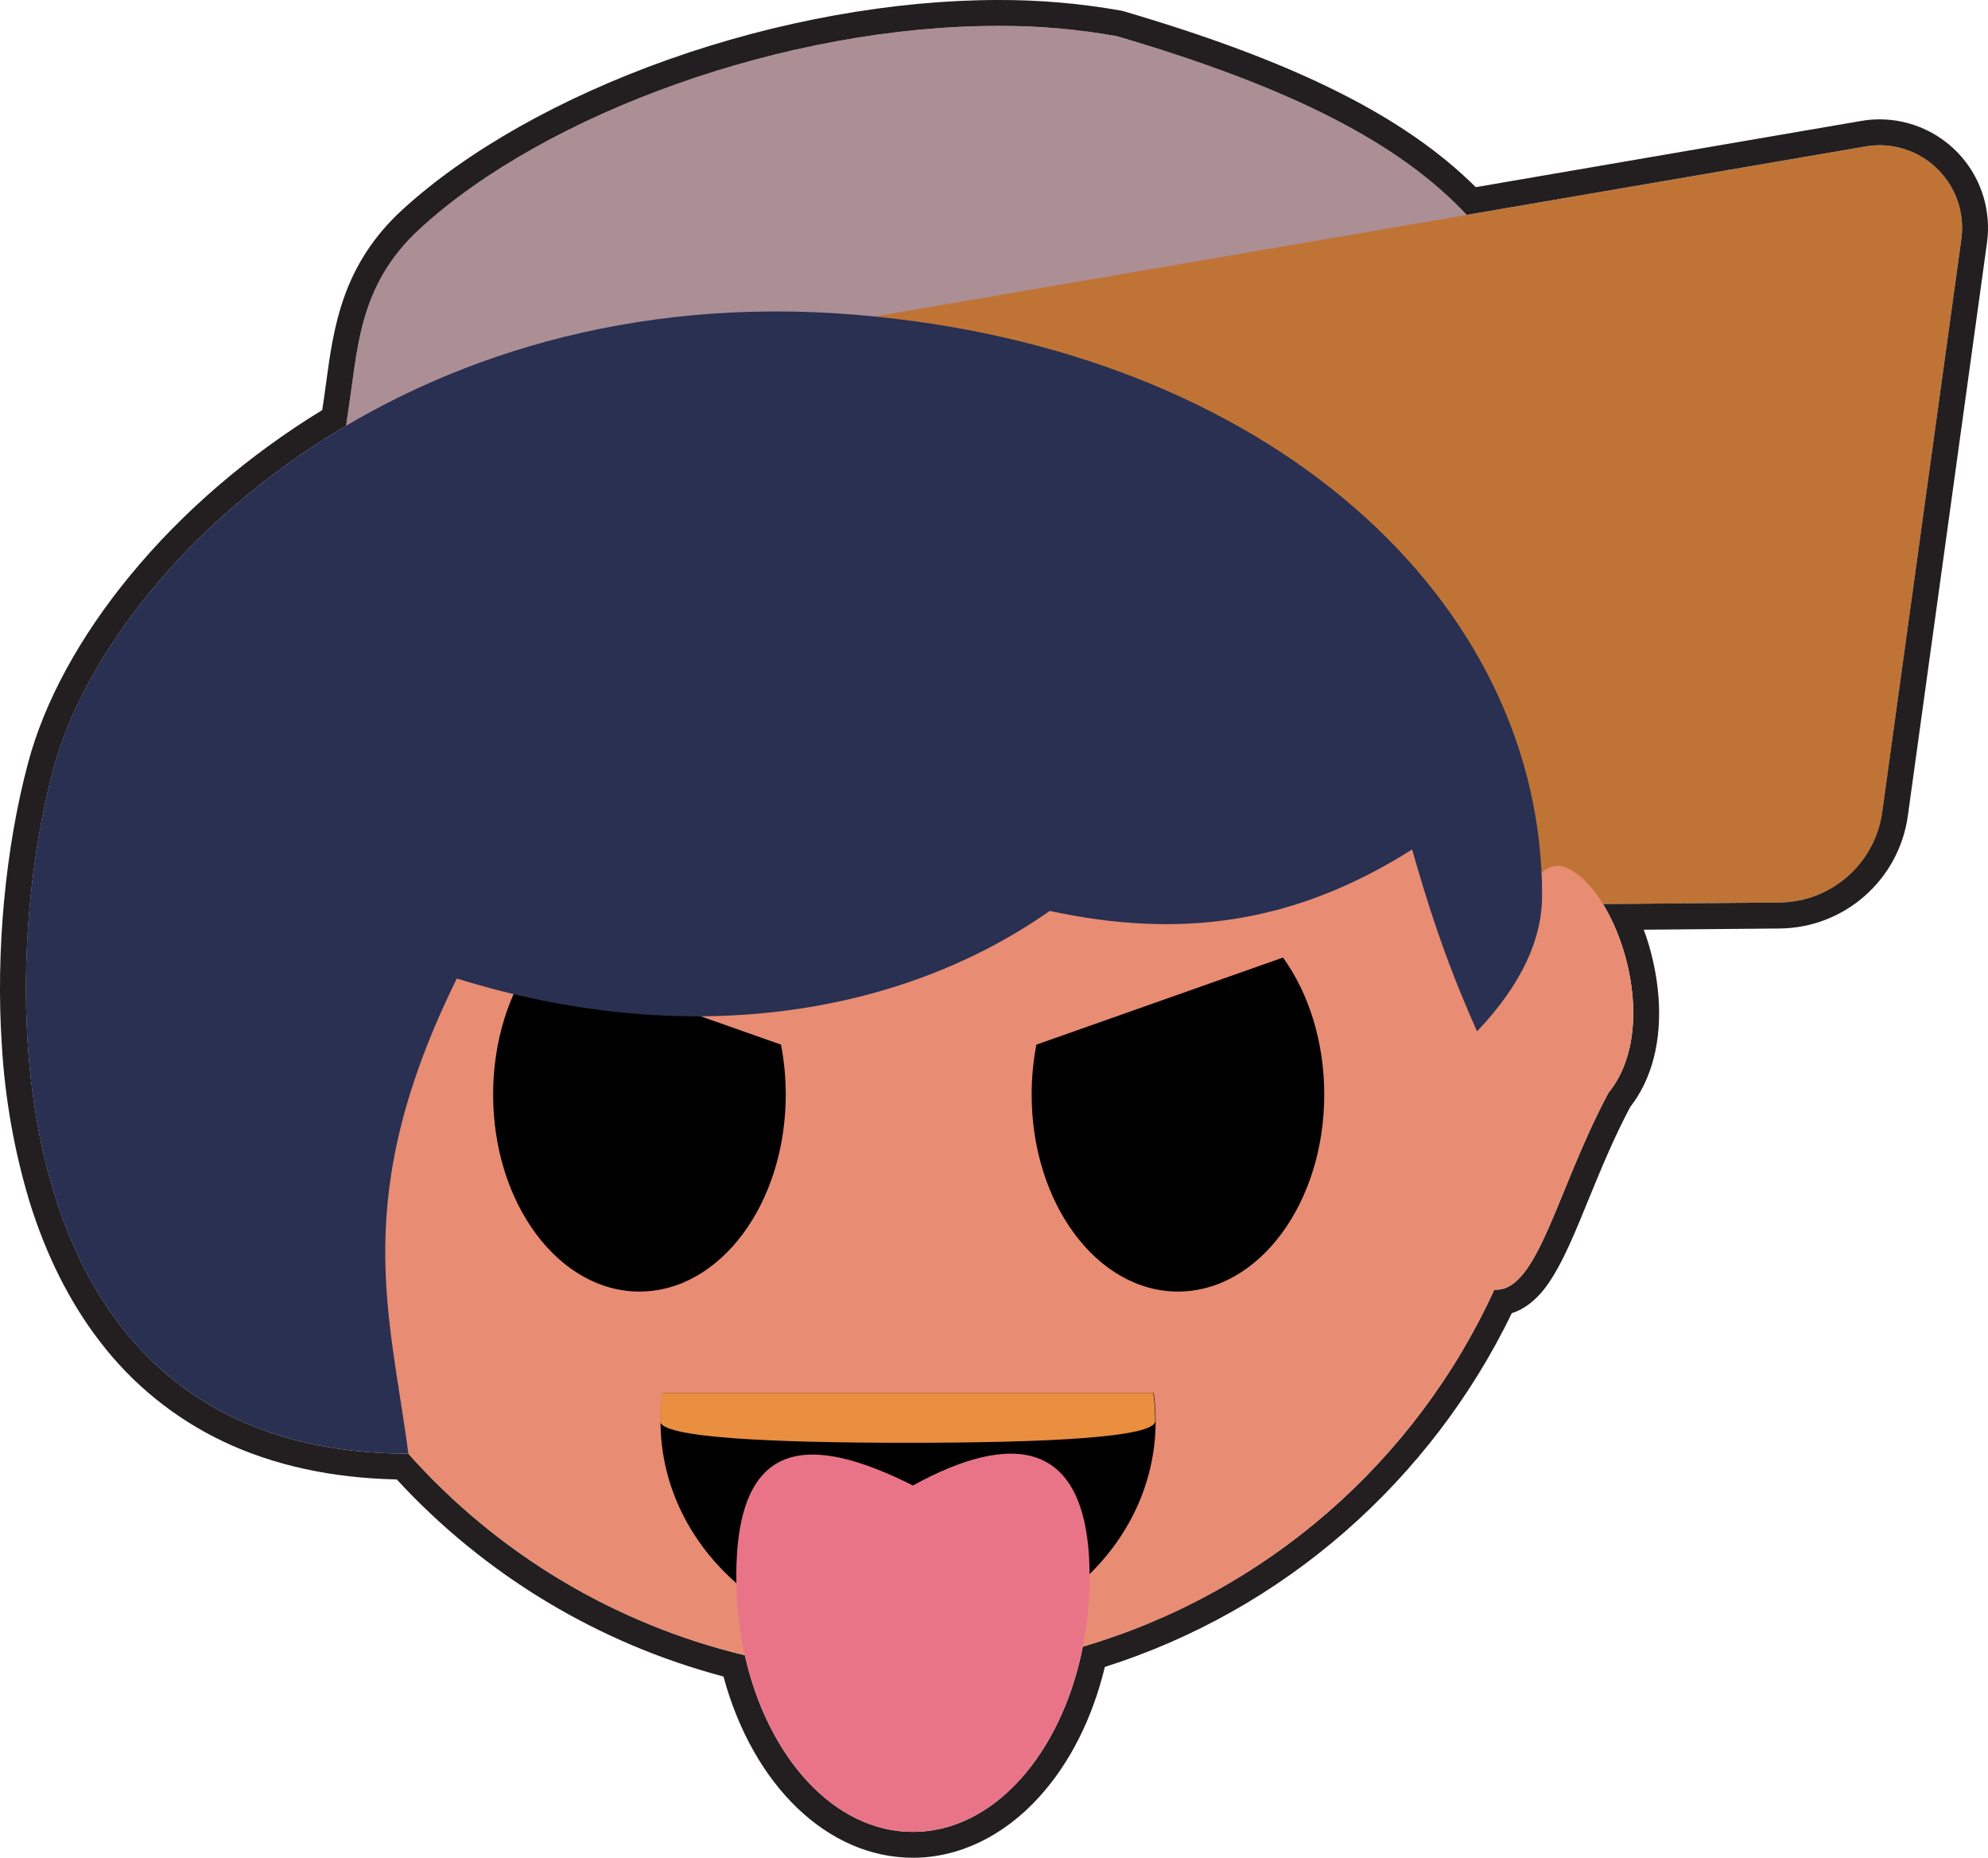
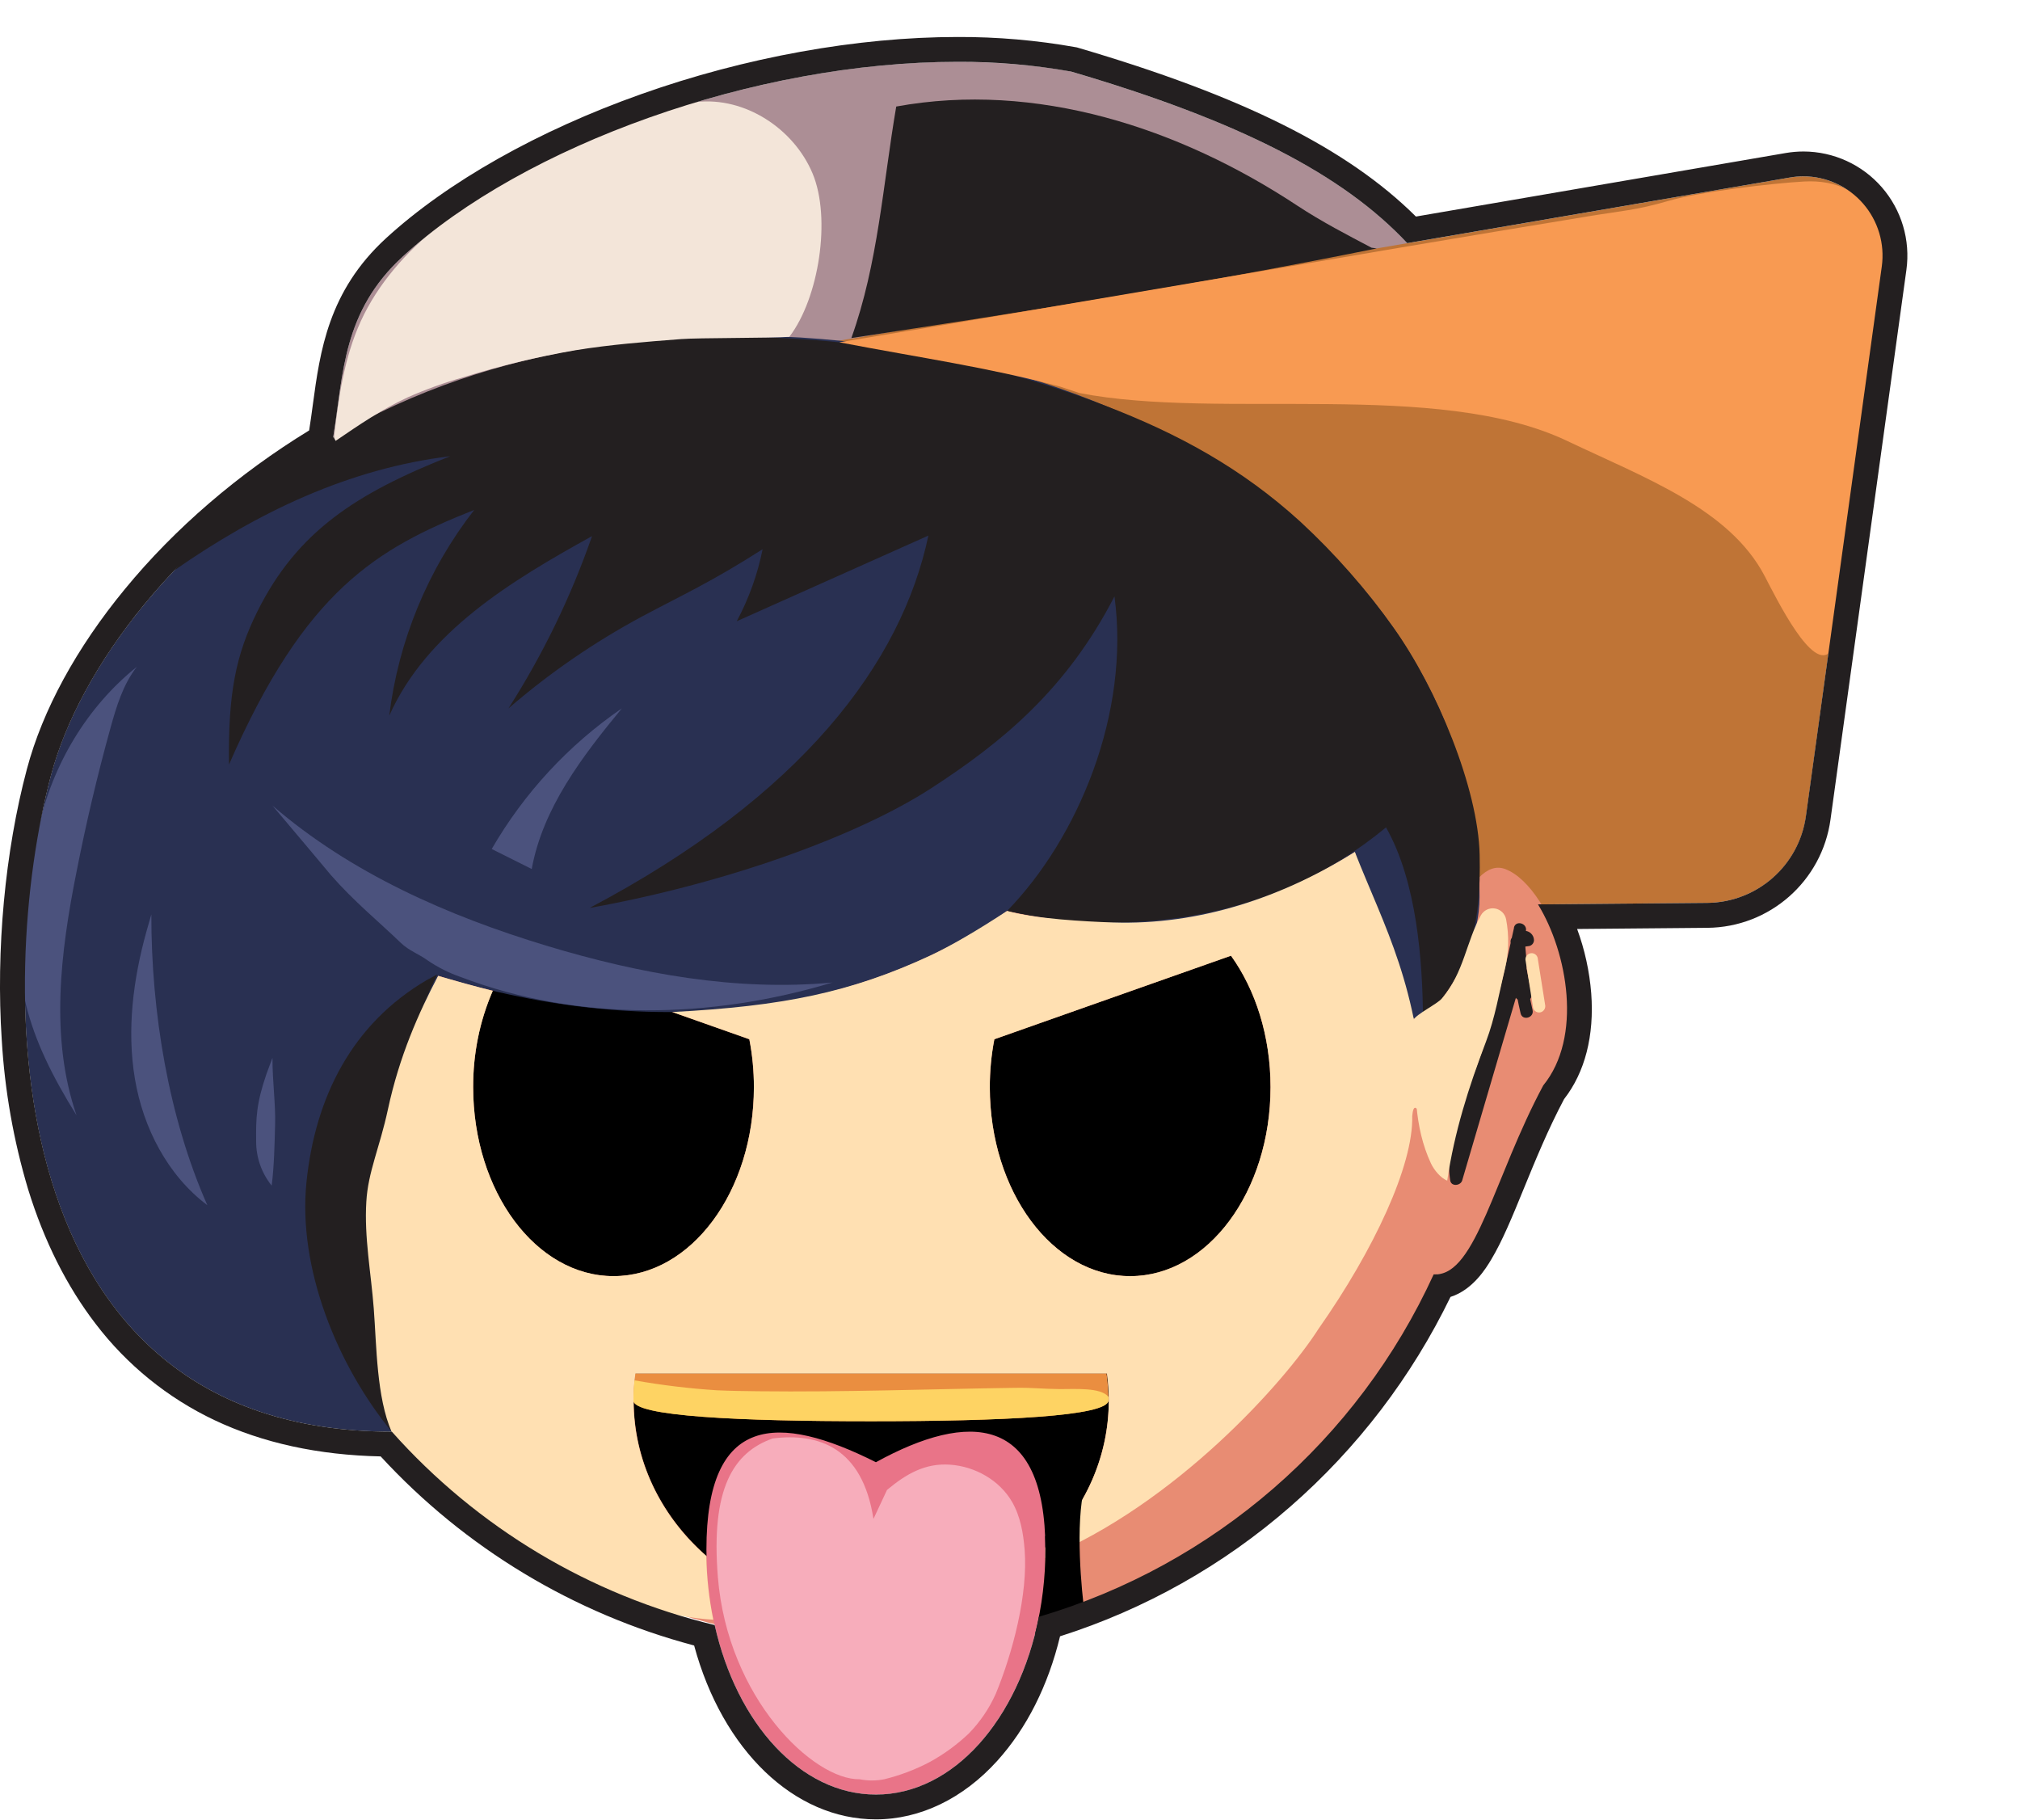
- <svg xmlns="http://www.w3.org/2000/svg" viewBox="0 0 768.03 717.55">
+ <svg xmlns="http://www.w3.org/2000/svg" viewBox="0 0 813.38 732.44">
  <defs>
-     <style>.cls-1{fill:#ac8e95;}.cls-2{fill:#bf7436;}.cls-3{fill:#231f20;}.cls-4{fill:#e88c73;}.cls-5{fill:#e97488;}.cls-6{fill:#ea8e40;}.cls-7{fill:#293052;}</style>
+     <style>.cls-1{fill:none;}.cls-2{fill:#ac8e95;}.cls-3{fill:#bf7436;}.cls-4{fill:#e88c73;}.cls-5{fill:#e97488;}.cls-6{fill:#ea8e40;}.cls-7{fill:#293052;}.cls-12,.cls-8{fill:#231f20;}.cls-9{clip-path:url(#clip-path);}.cls-10{clip-path:url(#clip-path-2);}.cls-11{clip-path:url(#clip-path-3);}.cls-12{stroke:#231f20;stroke-miterlimit:10;}.cls-13{fill:#ffdeae;}.cls-14{clip-path:url(#clip-path-4);}.cls-15{fill:#ffe0b2;}.cls-16{fill:#4b527d;}.cls-17{fill:#f7adbb;}.cls-18{clip-path:url(#clip-path-5);}.cls-19{fill:#f3e5d9;}.cls-20{clip-path:url(#clip-path-6);}.cls-21{fill:#f89a52;}.cls-22{fill:#fed363;}</style>
+     <clipPath id="clip-path" transform="translate(0 14.89)">
+       <path class="cls-1" d="M554.4,85.11c-74.26,15-142.94,25.68-211.59,36.09C353.58,91.26,355.53,59.32,360.88,28c56.23-10.25,113.85,8.43,161.55,39.93,9.9,6.53,20.55,12,29.85,16.91" />
+     </clipPath>
+     <clipPath id="clip-path-2" transform="translate(0 14.89)">
+       <path class="cls-1" d="M70.27,214.68c33.53-23.39,70.4-41,111-45.91-37.76,14.93-61.58,30.29-77.59,62.41-8.71,17.48-11.88,33-11.47,61.71,30.72-70.42,59.74-87,98.74-102.5a168.11,168.11,0,0,0-34.21,82.83c15.07-33.82,49.25-54.36,81.65-72.28a330.32,330.32,0,0,1-33.66,69.37,297.91,297.91,0,0,1,53.77-37c16.59-8.86,27.71-13.77,48.58-27.1a105.33,105.33,0,0,1-10.42,29l77.17-34.48c-10.89,51.38-51,104.81-136.43,149.91,54.33-9.76,107.6-28.75,137.67-48.27,28.22-18.32,54.33-39.56,73.69-77.17,6.34,47.11-14.62,97.22-43.23,126.63,47.14,10.47,106.09,4.87,152.57-33.63C570.54,340.1,572.85,372,573,395.84c19.36-19.43,23.38-39.13,22.8-66.55-.57-26.91-17.38-67.21-34.51-91.26a275.66,275.66,0,0,0-37.68-42.9c-23.52-21.44-49.17-35.47-78.9-46.83a418.52,418.52,0,0,0-170.95-27C198.13,125,127.33,152.87,75.44,208Z" />
+     </clipPath>
+     <clipPath id="clip-path-3" transform="translate(0 14.89)">
+       <path class="cls-1" d="M176.06,377.42c-27,55.84-32.29,123.63-18.33,184.05-22-26.78-37.84-65.89-34.33-100.39s18.52-63.89,48.44-81.42Z" />
+     </clipPath>
+     <clipPath id="clip-path-4" transform="translate(0 14.89)">
+       <path class="cls-1" d="M570.7,405.83c-1.43,16.06-1.32,33.07,5.51,47.68,1.24,2.63,3.91,5.87,6.53,6.9,2.89-19.52,8.58-37.52,15.63-56,3.62-9.48,5.32-19.81,7.72-29.67a47.63,47.63,0,0,0,.37-19.51,5.47,5.47,0,0,0-10.15-1.65c-5.91,10.57-6.84,23.08-15.63,33.41-2,2.37-10.07,6.16-11.69,8.81-4,6.49,1.37,16.58,2.87,24" />
+     </clipPath>
+     <clipPath id="clip-path-5" transform="translate(0 14.89)">
+       <path class="cls-1" d="M134.49,161.33c1.78-16,4.1-32.3,10.83-47,6.9-15,18.18-27.76,31.1-38.08s27.48-18.4,42.26-25.82c5.63-2.83,11.31-5.58,17.08-8.12,6.81-3,37.33-15.33,44.72-16.14,19.48-2.13,39.11,10.68,46.7,28.73s2.57,50.27-9.35,65.81c-7.08.55-36.54.36-43.62.91-14.25,1.1-28.53,2.21-42.64,4.51A349.39,349.39,0,0,0,186.5,137a171.3,171.3,0,0,0-22.36,8.08c-10.27,4.73-19.66,11.14-29,17.52" />
+     </clipPath>
+     <clipPath id="clip-path-6" transform="translate(0 14.89)">
+       <path class="cls-1" d="M434.56,143.32c56.87,11.07,144.06-5.57,196.42,19.27,31.54,15,65.42,27.41,79.54,54.34,5.09,9.72,19.37,38.8,26.54,30.5,2.91-3.36,1.6-10.36,2.72-14.66,11-42.47,14.09-90.26,17.66-134,.72-8.81,2.82-17.23-1.29-25-6-11.42-16.8-16.3-29.67-15.59S684.16,62.35,671.79,66c-13,3.79-19.07,4-32.44,6.22C539.28,88.63,438,106.46,337.93,122.91c34.68,6.61,58.74,9.89,88.81,17.8Z" />
+     </clipPath>
  </defs>
  <g id="Layer_2" data-name="Layer 2">
    <g id="Layer_3" data-name="Layer 3">
-       <path class="cls-1" d="M603.32,160.26c16.26,83-105,153.1-234.51,153.1S120.87,243.74,134.3,160.26c4-24.92,3.73-49.74,27.91-71.9C220.46,35,341.26-2.56,431.29,13.92,551.49,49.2,589.46,89.55,603.32,160.26Z" />
-       <path class="cls-2" d="M757.73,92.37a31.89,31.89,0,0,0-37-35.8l-3.36.58L314.12,126.34l141,224.31,232.35-2.06a40.48,40.48,0,0,0,39.74-34.94Z" />
-       <path class="cls-3" d="M385.58,10a254.32,254.32,0,0,1,45.71,3.92C499.1,33.82,540.74,55.34,566.64,83L717.38,57.15l3.36-.58a32.23,32.23,0,0,1,5.49-.47,31.91,31.91,0,0,1,31.5,36.27L727.17,313.65a40.48,40.48,0,0,1-39.74,34.94l-68.14.6c12,19.55,17.92,53.52,2.12,72.89-19.69,36.7-27.07,76.06-43.35,76.06l-.77,0A253.88,253.88,0,0,1,418.33,636c-8.15,41.32-34.45,71.56-65.63,71.56-30.35,0-56.06-28.64-64.93-68.24a253.08,253.08,0,0,1-130-77.86v0c-160.24,0-159.3-181.15-137.24-264.16C32,254.2,71.5,201.16,133.74,164.44c.15-1.39.33-2.78.56-4.18,4-24.92,3.73-49.74,27.91-71.9C211,43.62,303.82,10,385.58,10m0-10C345.27,0,300,8.16,258.21,23c-41.46,14.68-77.95,35.29-102.75,58-23.3,21.35-26.59,45.57-29.49,67-.46,3.42-.94,7-1.49,10.39-28.56,17.47-54.12,39.45-74.13,63.8C30.8,245.91,17.13,271,10.83,294.74,2,327.87-1.67,367.57.7,403.66a263.58,263.58,0,0,0,10.63,60.26c6.43,20.83,15.56,39,27.14,54.09a130.46,130.46,0,0,0,47.94,38.84c19.36,9.16,41.83,14.06,66.87,14.58A263.22,263.22,0,0,0,279.5,647.55c11.41,42.13,40.26,70,73.2,70,17.78,0,35.14-8.37,48.87-23.58,11.83-13.09,20.5-30.33,25.27-50.12a261,261,0,0,0,92.74-52.23,266,266,0,0,0,64.48-84.4c9.09-2.88,14.4-11.72,16.37-15,4.54-7.55,8.56-17.37,13.21-28.75,4.57-11.16,9.73-23.78,16.16-35.89C638.24,416.76,642,402,640.73,385a97.16,97.16,0,0,0-5.68-25.9l52.47-.47A50.48,50.48,0,0,0,737.08,315L767.64,93.74A41.91,41.91,0,0,0,726.23,46.1a42.36,42.36,0,0,0-7.18.61l-3.37.58-145.54,25c-27.63-27.45-69.94-48.54-136-67.94l-.5-.15-.51-.09A264.89,264.89,0,0,0,385.58,0Z" />
-       <path class="cls-4" d="M604.79,335c-3.78-1.44-7.31,0-10.63,3.37C569.2,224.78,468,139.73,346.82,139.73,207,139.73,93.56,253.12,93.56,393S207,646.25,346.82,646.25c102.36,0,190.54-60.74,230.47-148.14,16.82,1.27,24.12-38.76,44.12-76C642.88,395.75,624.18,342.45,604.79,335Z" />
+       <path class="cls-2" d="M603.32,160.26c16.26,83-105,153.1-234.51,153.1S120.87,243.74,134.3,160.26c4-24.92,3.73-49.74,27.91-71.9C220.46,35,341.26-2.56,431.29,13.92,551.49,49.2,589.46,89.55,603.32,160.26Z" transform="translate(0 14.89)" />
+       <path class="cls-3" d="M757.73,92.37a31.89,31.89,0,0,0-37-35.8l-3.36.58L314.12,126.34l141,224.31,232.35-2.06a40.48,40.48,0,0,0,39.74-34.94Z" transform="translate(0 14.89)" />
+       <path class="cls-4" d="M606.18,335c-3.78-1.44-7.31,0-10.62,3.37-25-113.63-126.22-198.68-247.35-198.68C208.34,139.73,95,253.12,95,393S208.34,646.25,348.21,646.25c102.37,0,190.54-60.74,230.47-148.14,16.82,1.27,24.12-38.76,44.12-76C644.27,395.75,625.57,342.45,606.18,335Z" transform="translate(0 14.89)" />
      <g id="Eyes">
-         <path d="M400.39,403.49l95.28-33.64c9.86,13.7,15.93,32.35,15.93,52.92,0,42-25.31,76.09-56.52,76.09s-56.52-34.07-56.52-76.09A101.69,101.69,0,0,1,400.39,403.49Z" />
-         <path d="M301.72,403.49l-95.28-33.64c-9.85,13.7-15.93,32.35-15.93,52.92,0,42,25.31,76.09,56.53,76.09s56.52-34.07,56.52-76.09A100.88,100.88,0,0,0,301.72,403.49Z" />
+         <path d="M400.39,403.49l95.28-33.64c9.86,13.7,15.93,32.35,15.93,52.92,0,42-25.31,76.09-56.52,76.09s-56.52-34.07-56.52-76.09A101.69,101.69,0,0,1,400.39,403.49Z" transform="translate(0 14.89)" />
+         <path d="M301.72,403.49l-95.28-33.64c-9.85,13.7-15.93,32.35-15.93,52.92,0,42,25.31,76.09,56.53,76.09s56.52-34.07,56.52-76.09A100.88,100.88,0,0,0,301.72,403.49Z" transform="translate(0 14.89)" />
      </g>
-       <path id="openMouth" d="M255.17,548.86c0,48,42.82,86.95,95.65,86.95s95.65-38.93,95.65-86.95a79.7,79.7,0,0,0-.74-10.87H255.91A79.7,79.7,0,0,0,255.17,548.86Z" />
-       <path class="cls-5" d="M420.94,608.89c0,54.49-30.56,98.66-68.24,98.66s-68.25-44.17-68.25-98.66,28.88-54.9,68.25-35.12C390.08,553.2,420.94,554.39,420.94,608.89Z" />
-       <path id="openMouth-2" data-name="openMouth" class="cls-6" d="M255,548.86c0,6.45,42.83,8.41,95.66,8.41s95.65-2,95.65-8.41a81.33,81.33,0,0,0-.74-10.87H255.79A79.7,79.7,0,0,0,255,548.86Z" />
-       <path class="cls-7" d="M20.49,297.31C41.39,218.68,155.72,107,330.74,121.59,490.43,134.89,596,232,595.76,346.17c0,15.92-7.46,33.66-25.12,52.17-12.82-28.49-19.94-52.17-25.09-70.24-46.28,29.26-90.47,34.42-140,23.74-58.69,41.15-141.23,53.4-229.06,26.1-41.53,84.27-25.94,128.76-18.72,183.53C-2.51,561.47-1.57,380.32,20.49,297.31Z" />
+       <path id="openMouth" d="M255.17,548.86c0,48,42.82,86.95,95.65,86.95s95.65-38.93,95.65-86.95a79.7,79.7,0,0,0-.74-10.87H255.91A79.7,79.7,0,0,0,255.17,548.86Z" transform="translate(0 14.89)" />
+       <path class="cls-5" d="M420.94,608.89c0,54.49-30.56,98.66-68.24,98.66s-68.25-44.17-68.25-98.66,28.88-54.9,68.25-35.12C390.08,553.2,420.94,554.39,420.94,608.89Z" transform="translate(0 14.89)" />
+       <path id="openMouth-2" data-name="openMouth" class="cls-6" d="M255,548.86c0,6.45,42.83,8.41,95.66,8.41s95.65-2,95.65-8.41a81.33,81.33,0,0,0-.74-10.87H255.79A79.7,79.7,0,0,0,255,548.86Z" transform="translate(0 14.89)" />
+       <path class="cls-7" d="M20.49,297.31C41.39,218.68,155.72,107,330.74,121.59,490.43,134.89,596,232,595.76,346.17c0,15.92-7.46,33.66-25.12,52.17-12.82-28.49-19.94-52.17-25.09-70.24-46.28,29.26-90.47,34.42-140,23.74-58.69,41.15-141.23,53.4-229.06,26.1-41.53,84.27-25.94,128.76-18.72,183.53C-2.51,561.47-1.57,380.32,20.49,297.31Z" transform="translate(0 14.89)" />
+       <path class="cls-8" d="M609.65,358.57c-3,13.62-6,27.25-9.95,40.62q-3,10-6.75,19.63c-2.47,6.27-5.09,12.49-7,18.95-2.15,7.36-3.17,14.94-2,22.56.38,2.58,4.18,2.18,4.82,0l18.8-63.93,5.33-18.13-4.57.6A15.77,15.77,0,0,1,610,385.5c.1,3.21,5.06,3.23,5,0l-.18-9.82-4.91.66,2,10.07,4.82-1.33-1.86-5.95-1-3.2a7,7,0,0,0-1.22-2.94,2.86,2.86,0,0,0-4.53.65,3.79,3.79,0,0,0,.63,4.28,3.36,3.36,0,0,0,4.81-.31c1.22-1.32,1.31-3.17,1.18-4.86-.17-2.1-.38-4.2-.53-6.3,0-.14,0-2,.05-2s-.25.35-.34.33c-.65-.19-1.19-.13-1.24-1.24l1.83-2.41-4.43.62a2.51,2.51,0,0,0-1.84,2.41,161.93,161.93,0,0,0,4.05,28.91c.73,3.13,5.55,1.8,4.82-1.33a154.59,154.59,0,0,1-3.87-27.58l-1.84,2.41,4.44-.62a2.49,2.49,0,0,0,1.84-2.41,3.85,3.85,0,0,0-3.92-3.71,4.49,4.49,0,0,0-4.37,3.47c-.57,2.06-.07,4.42.1,6.51.1,1.13.22,2.26.29,3.39,0,.23,0,.81,0,.89-.1.31-.11.39,0,.23a1.54,1.54,0,0,1,1-.54l1.27.34a1.68,1.68,0,0,1,.67,1.07c0,.19,0,.21,0,.07,0-.7-.31-.19-1,1.51l-1.26.34-.88-.22-1.14-1.5,3.43,11c1,3.09,5.43,1.81,4.82-1.33l-2-10.07c-.54-2.78-5-2.12-4.91.67l.18,9.82h5a21.66,21.66,0,0,0-2.34-9.16c-1-2-4-1.36-4.57.6l-18.8,63.93L583.93,459h4.82c-1.94-13,3.84-25.78,8.51-37.57a292.37,292.37,0,0,0,12-38.81c1.83-7.55,3.5-15.13,5.16-22.72.69-3.14-4.13-4.48-4.82-1.33Z" transform="translate(0 14.89)" />
+       <g class="cls-9">
+         <rect class="cls-8" x="329.55" width="249.23" height="185.14" />
+       </g>
+       <g class="cls-10">
+         <rect class="cls-8" x="10" y="108.92" width="620.98" height="333.33" />
+       </g>
+       <g class="cls-11">
+         <rect class="cls-12" x="93.56" y="373.67" width="107.02" height="228.12" />
+       </g>
+       <path class="cls-13" d="M614.33,372l3,18.88a2.51,2.51,0,0,0,3.07,1.75,2.57,2.57,0,0,0,1.75-3.08l-3-18.88a2.5,2.5,0,0,0-4.82,1.33Z" transform="translate(0 14.89)" />
+       <g class="cls-14">
+         <rect class="cls-15" x="554.65" y="344.18" width="60.47" height="144.79" />
+       </g>
+       <path class="cls-15" d="M573.62,431.59c-2.34-49.77-16-72.84-28.07-103.49-29.38,18.37-62.68,29.49-97.31,28.38-10.9-.35-32-1.49-42.73-4.64-11.67,7.63-22.72,14.16-31,18-32,14.82-59.29,20.36-103.77,22.69h0l31,10.95a100.88,100.88,0,0,1,1.84,19.28c0,42-25.31,76.09-56.52,76.09s-56.53-34.07-56.53-76.09A96.25,96.25,0,0,1,198.42,384h0c-7.9-2-15-4-22-6-7.87,14.85-15.64,32.4-20.22,53.74-3.31,15.39-8,25.1-8.69,37.11-.89,14.42,1.91,28.76,3,43.16,1.15,15.2,1.12,35.54,7.18,49.52,3.66,8.44,8.86,11.17,15.19,17.84,23,24.27,58.27,44.22,90.34,53.65a113.73,113.73,0,0,0,24,4.15,139.37,139.37,0,0,1-2.81-25.61c-18.07-15.82-29.31-38-29.31-62.64a79.7,79.7,0,0,1,.74-10.87H445.73a79.7,79.7,0,0,1,.74,10.87c0,22.84-9.69,43.62-25.54,59.14,0,.3,0,.59,0,.89,0,1.14,0,2.27-.05,3.4,52.75-21.89,96.45-71,110-92.22,22.41-31.91,38.25-65.93,37.77-85.71C569.54,424.17,574.1,441.8,573.62,431.59ZM455.08,498.86c-31.22,0-56.52-34.07-56.52-76.09a101.69,101.69,0,0,1,1.83-19.28l95.28-33.64c9.86,13.7,15.93,32.35,15.93,52.92C511.6,464.79,486.29,498.86,455.08,498.86Z" transform="translate(0 14.89)" />
+       <path d="M436.52,580.9c-2.51,8.2-12.45,14.54-15.58,22.53a2.47,2.47,0,0,0-.1.29c.06,1.66.1,3.39.1,5.17a138.26,138.26,0,0,1-4.11,33.78c1,.76,3,1.49,3.61,1.91a2.42,2.42,0,0,0,1.92.23,6.84,6.84,0,0,0,4.58-4.55c.76-2.11,10.13-3.52,9.81-5.75-1.18-8.13-3.94-35.82,0-51.11Z" transform="translate(0 14.89)" />
+       <path class="cls-16" d="M220.38,365.94c-39.95-12.05-79.07-29.26-110.67-56.52,11.06,13.05,23.55,28,23.55,28,9.37,10.68,18.71,18.21,28.16,27.29,3.32,3.19,7.14,4.39,10.86,7.09a56.46,56.46,0,0,0,13.22,6.63c47.47,18.12,101,16.89,149.69,2.22C296.53,384.26,257.55,377.15,220.38,365.94Z" transform="translate(0 14.89)" />
+       <path class="cls-16" d="M44.46,278.26c2.41-8.7,5.07-17.59,10.63-24.7C35,269.68,21.14,293,15.57,318.15,15,321,10,340.89,10,340.89c-7,36.54,1.15,61.66,20.83,93.25-10.79-31.3-6.49-65.65,0-98.13Q36.54,306.9,44.46,278.26Z" transform="translate(0 14.89)" />
+       <path class="cls-16" d="M59,360c-5.38,19.29-8,39.67-4.68,59.41s13.16,38.86,29.17,50.89C67.87,435,60.88,392.55,60.94,353.22Z" transform="translate(0 14.89)" />
+       <path class="cls-16" d="M107.34,417.34c-4.21,12.23-4.29,18-4.2,27.24a28.15,28.15,0,0,0,6.26,17.83c1-7.9,1.17-16.77,1.38-24.73.22-8.12-1.07-17-1.07-26.7Z" transform="translate(0 14.89)" />
+       <path class="cls-16" d="M214.1,335c4.45-24.62,20.39-45.41,36.3-64.72A174.83,174.83,0,0,0,198,326.9l16,8Z" transform="translate(0 14.89)" />
+       <path class="cls-17" d="M346.16,701.4a25.3,25.3,0,0,0,9.9,0,80.1,80.1,0,0,0,18.42-7A75.52,75.52,0,0,0,390.08,683a55,55,0,0,0,10.88-16c6.85-16.6,13-40,11.63-57.91-.53-6.73-1.71-13.58-5.1-19.41-5.06-8.7-14.86-14.21-24.91-14.92s-17.67,3.71-25.41,10.16l-5.46,11.67c-4.46-28.87-22.25-34.7-40.58-32.39-15.89,5.63-24.94,20.23-22.07,55.79C293,668.79,327.52,701.75,346.16,701.4Z" transform="translate(0 14.89)" />
+       <g class="cls-18">
+         <rect class="cls-19" x="103.12" y="24.89" width="247.54" height="174.48" />
+       </g>
+       <g class="cls-20">
+         <rect class="cls-21" x="284.45" y="54.59" width="528.92" height="230.57" />
+       </g>
+       <path class="cls-8" d="M385.58,10a254.32,254.32,0,0,1,45.71,3.92C499.1,33.82,540.74,55.34,566.64,83L717.38,57.15l3.36-.58a32.23,32.23,0,0,1,5.49-.47,31.91,31.91,0,0,1,31.5,36.27L727.17,313.65a40.48,40.48,0,0,1-39.74,34.94l-68.14.6c12,19.55,17.92,53.52,2.12,72.89-19.69,36.7-27.07,76.06-43.35,76.06l-.77,0A253.88,253.88,0,0,1,418.33,636c-8.15,41.32-34.45,71.56-65.63,71.56-30.35,0-56.06-28.64-64.93-68.24a253.08,253.08,0,0,1-130-77.86v0c-160.24,0-159.3-181.15-137.24-264.16C32,254.2,71.5,201.16,133.74,164.44c.15-1.39.33-2.78.56-4.18,4-24.92,3.73-49.74,27.91-71.9C211,43.62,303.82,10,385.58,10m0-10C345.27,0,300,8.16,258.21,23c-41.46,14.68-77.95,35.29-102.75,58-23.3,21.35-26.59,45.57-29.49,67-.46,3.42-.94,7-1.49,10.39-28.56,17.47-54.12,39.45-74.13,63.8C30.8,245.91,17.13,271,10.83,294.74,2,327.87-1.67,367.57.7,403.66a263.58,263.58,0,0,0,10.63,60.26c6.43,20.83,15.56,39,27.14,54.09a130.46,130.46,0,0,0,47.94,38.84c19.36,9.16,41.83,14.06,66.87,14.58A263.22,263.22,0,0,0,279.5,647.55c11.41,42.13,40.26,70,73.2,70,17.78,0,35.14-8.37,48.87-23.58,11.83-13.09,20.5-30.33,25.27-50.12a261,261,0,0,0,92.74-52.23,266,266,0,0,0,64.48-84.4c9.09-2.88,14.4-11.72,16.37-15,4.54-7.55,8.56-17.37,13.21-28.75,4.57-11.16,9.73-23.78,16.16-35.89C638.24,416.76,642,402,640.73,385a97.16,97.16,0,0,0-5.68-25.9l52.47-.47A50.48,50.48,0,0,0,737.08,315L767.64,93.74A41.91,41.91,0,0,0,726.23,46.1a42.36,42.36,0,0,0-7.18.61l-3.37.58-145.54,25c-27.63-27.45-69.94-48.54-136-67.94l-.5-.15-.51-.09A264.89,264.89,0,0,0,385.58,0Z" transform="translate(0 14.89)" />
+       <path class="cls-22" d="M350.7,557.27c52.82,0,95.65-2,95.65-8.41,0-.46,0-.91,0-1.37-3-4-14.08-3.1-19.53-3.16-7.75-.08-10.47-.62-18.07-.51-34.38.5-69,1.78-103.42,1.38-5.56-.07-11.12-.13-16.66-.39a299.81,299.81,0,0,1-33.18-4,77.61,77.61,0,0,0-.42,8.1C255,555.31,297.87,557.27,350.7,557.27Z" transform="translate(0 14.89)" />
    </g>
  </g>
</svg>
